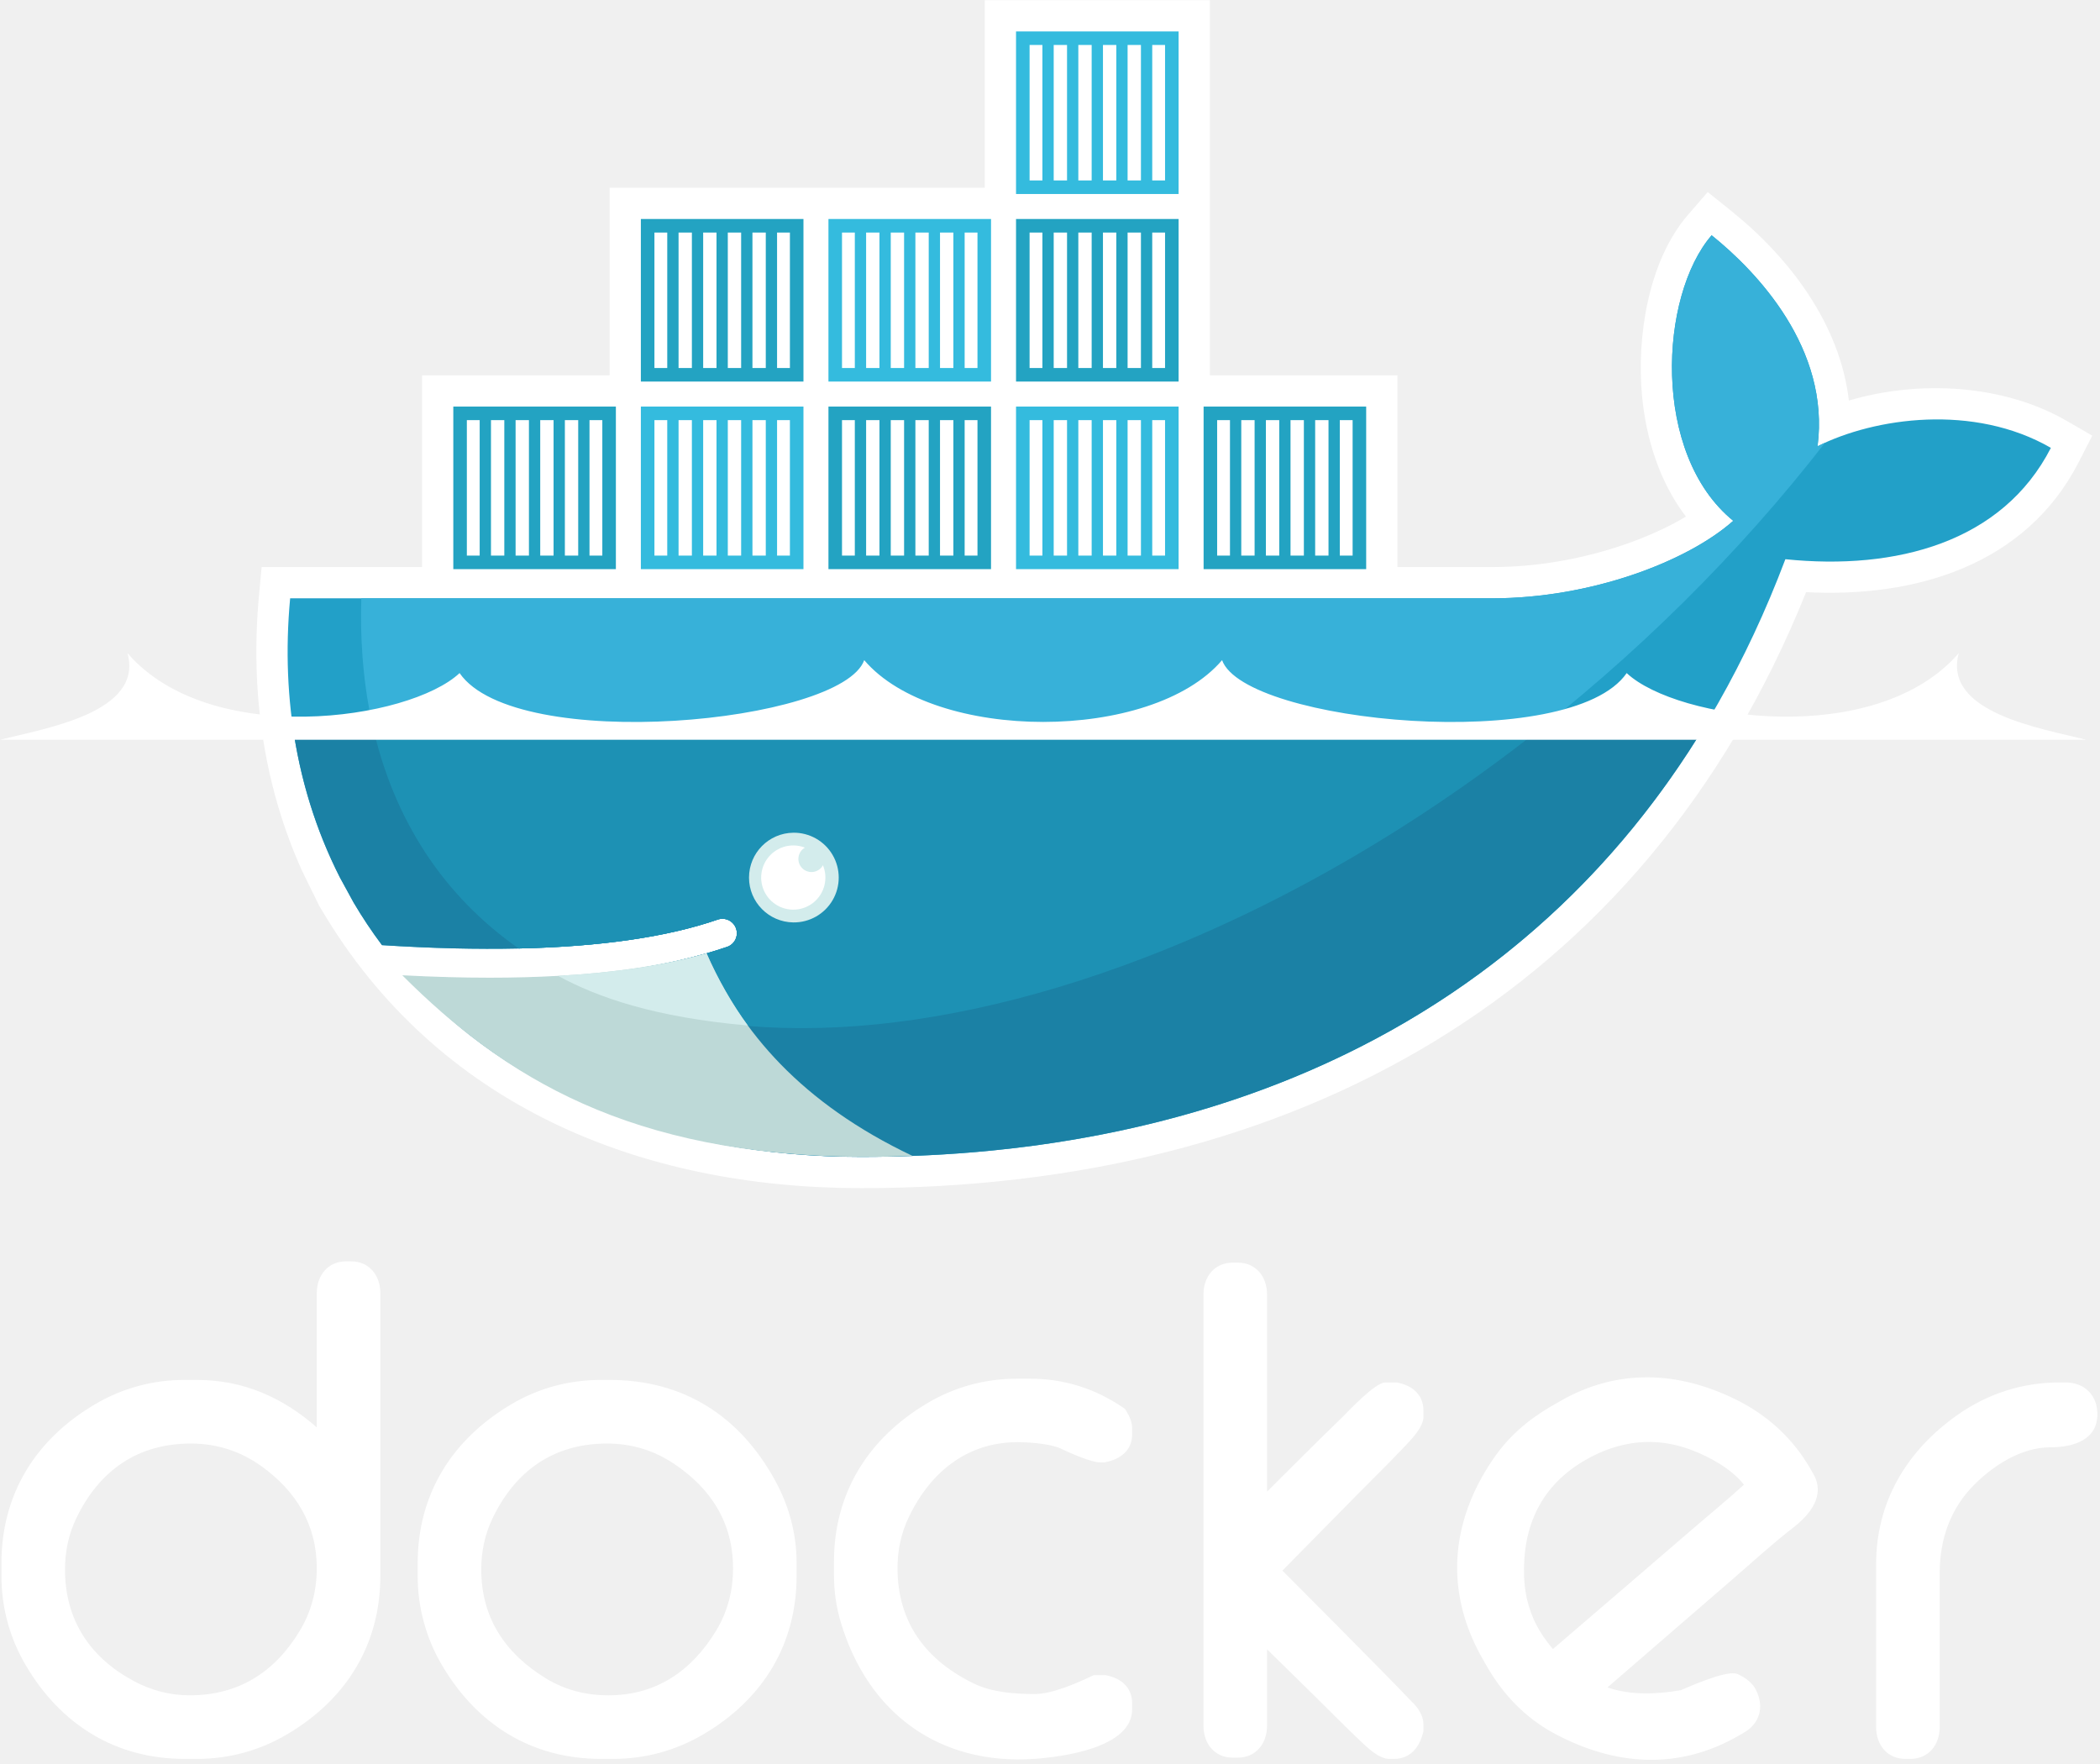
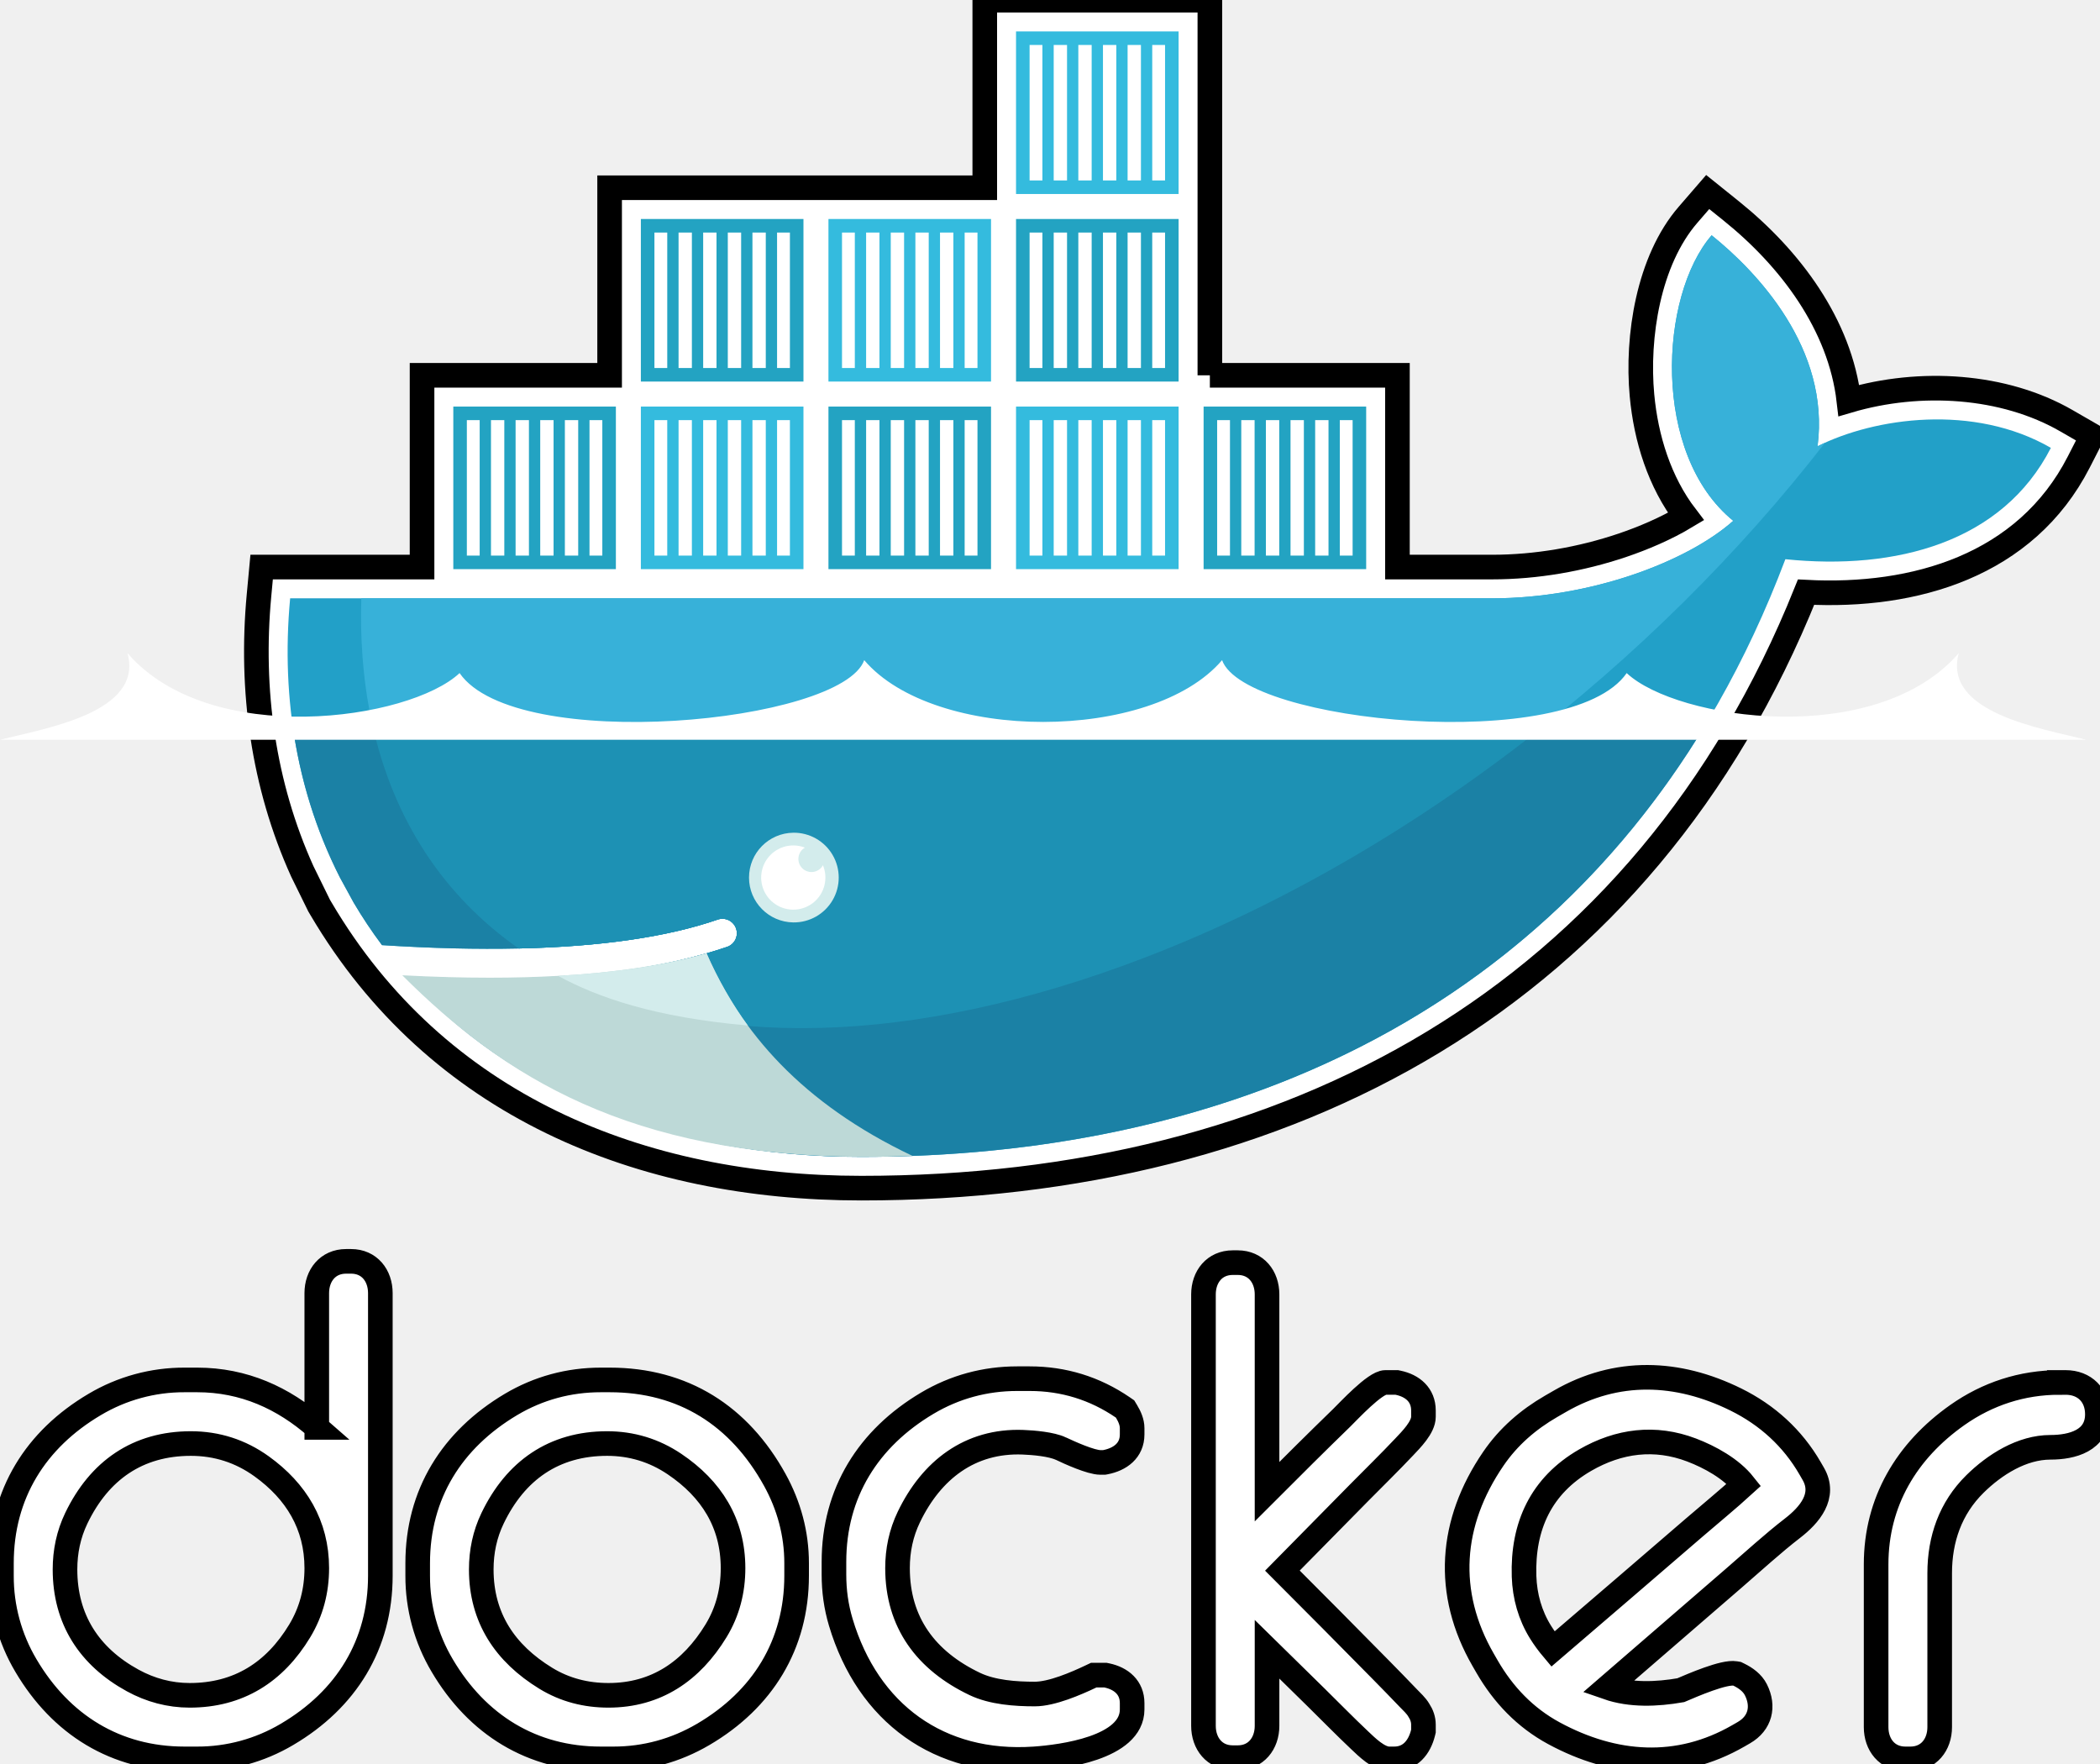
<svg xmlns="http://www.w3.org/2000/svg" width="2500" height="2100" viewBox="0 0 256 215">
  <g fill="none" fill-rule="evenodd">
-     <path d="M38.617 173.984v-16.362c0-2.15 1.344-3.877 3.57-3.877h.616c2.225 0 3.563 1.729 3.563 3.877v34.447c0 8.4-4.15 15.084-11.382 19.342a21.374 21.374 0 0 1-10.945 2.985h-1.537c-8.402 0-15.077-4.153-19.342-11.38a21.314 21.314 0 0 1-2.984-10.947v-1.535c0-8.403 4.152-15.083 11.378-19.349a21.298 21.298 0 0 1 10.948-2.985h1.537c5.686 0 10.51 2.204 14.578 5.784zM7.924 191.3c0 6.068 2.941 10.63 8.258 13.54 2.15 1.176 4.484 1.808 6.937 1.808 5.956 0 10.374-2.81 13.421-7.857 1.417-2.348 2.077-4.917 2.077-7.648 0-5.26-2.49-9.365-6.729-12.414-2.57-1.848-5.463-2.775-8.618-2.775-6.492 0-11.164 3.28-13.968 9.106-.946 1.97-1.378 4.061-1.378 6.24zm65.324-23.1h1.074c8.978 0 15.806 4.355 20.133 12.192 1.73 3.135 2.656 6.557 2.656 10.142v1.535c0 8.4-4.142 15.093-11.385 19.343-3.353 1.967-7.057 2.984-10.943 2.984h-1.535c-8.402 0-15.079-4.153-19.342-11.38a21.316 21.316 0 0 1-2.987-10.947v-1.535c0-8.404 4.169-15.062 11.377-19.347 3.351-1.991 7.058-2.987 10.952-2.987zm-14.58 23.1c0 5.89 2.89 10.223 7.865 13.27 2.336 1.43 4.909 2.078 7.638 2.078 5.82 0 10.122-2.951 13.116-7.863 1.428-2.342 2.074-4.915 2.074-7.642 0-5.477-2.638-9.661-7.148-12.693-2.471-1.663-5.222-2.496-8.198-2.496-6.492 0-11.164 3.28-13.967 9.106-.948 1.97-1.38 4.061-1.38 6.24zm70.656-14.727c-1.17-.548-3.36-.73-4.624-.778-6.474-.244-11.158 3.402-13.906 9.113-.949 1.97-1.382 4.055-1.382 6.235 0 6.637 3.485 11.284 9.409 14.117 2.164 1.034 4.958 1.23 7.323 1.23 2.08 0 5.02-1.274 6.866-2.151l.32-.152h1.433l.158.032c1.762.367 3.092 1.484 3.092 3.38v.767c0 4.718-8.622 5.798-11.912 6.028-11.61.803-20.293-5.573-23.603-16.647-.575-1.923-.834-3.833-.834-5.837v-1.533c0-8.403 4.17-15.059 11.377-19.34 3.351-1.99 7.057-2.99 10.95-2.99h1.536c4.13 0 7.934 1.173 11.344 3.502l.28.194.177.292c.368.61.685 1.316.685 2.042v.767c0 1.978-1.48 3.042-3.266 3.386l-.148.026h-.458c-1.156 0-3.785-1.197-4.817-1.683zm25.134 5.247c3.01-3.014 6.03-6.022 9.085-8.986.851-.827 4.074-4.327 5.343-4.327h1.388l.158.033c1.768.367 3.092 1.486 3.092 3.386v.766c0 1.296-1.518 2.802-2.355 3.689-1.78 1.887-3.654 3.712-5.476 5.56l-9.362 9.504c4.031 4.04 8.058 8.083 12.056 12.154a313.304 313.304 0 0 1 3.301 3.396c.385.405.953.909 1.276 1.47.347.526.56 1.119.56 1.752v.8l-.045.185c-.435 1.768-1.557 3.194-3.516 3.194h-.617c-1.282 0-2.73-1.45-3.608-2.279-1.81-1.706-3.557-3.5-5.331-5.243l-5.949-5.84v9.334c0 2.15-1.346 3.878-3.569 3.878h-.61c-2.226 0-3.57-1.728-3.57-3.878v-52.596c0-2.15 1.345-3.87 3.57-3.87h.61c2.223 0 3.569 1.72 3.569 3.87v24.048zm96.577-13.313h.77c2.324 0 3.875 1.566 3.875 3.877 0 3.208-3.067 4.029-5.72 4.029-3.48 0-6.803 2.107-9.202 4.47-2.991 2.949-4.3 6.726-4.3 10.878v18.759c0 2.15-1.343 3.876-3.57 3.876h-.612c-2.227 0-3.569-1.725-3.569-3.876v-19.836c0-7.617 3.708-13.835 9.89-18.196 3.691-2.605 7.919-3.98 12.438-3.98zm-55.074 37.176c2.82.985 6.035.844 8.928.34 1.48-.629 5.264-2.28 6.656-2.038l.217.037.2.098c.85.412 1.661.995 2.095 1.86 1.014 2.027.527 4.065-1.465 5.216l-.663.383c-7.35 4.242-15.168 3.654-22.495-.308-3.503-1.894-6.183-4.705-8.16-8.132l-.462-.801c-4.719-8.172-4.082-16.768 1.24-24.539 1.837-2.686 4.238-4.761 7.045-6.384l1.062-.613c6.922-3.996 14.341-3.722 21.45-.215 3.823 1.886 6.92 4.697 9.054 8.394l.384.666c1.55 2.686-.458 5.026-2.531 6.626-2.406 1.856-4.835 4.09-7.141 6.08-5.142 4.439-10.276 8.888-15.414 13.33zm-6.655-4.674c5.75-4.93 11.502-9.865 17.237-14.816 1.96-1.69 4.109-3.444 6.053-5.221-1.56-1.966-4.166-3.383-6.38-4.228-4.47-1.703-8.877-1.131-12.976 1.235-5.365 3.098-7.65 8.031-7.45 14.17.08 2.418.73 4.748 2.013 6.805.452.725.957 1.406 1.503 2.055zM147.488 45.732h22.866v23.375h11.561c5.34 0 10.831-.951 15.887-2.664 2.485-.843 5.273-2.015 7.724-3.49-3.228-4.214-4.876-9.535-5.36-14.78-.66-7.135.78-16.421 5.608-22.005l2.404-2.78 2.864 2.303c7.211 5.793 13.276 13.889 14.345 23.118 8.683-2.554 18.878-1.95 26.531 2.467l3.14 1.812-1.652 3.226C246.933 68.946 233.4 72.86 220.17 72.167c-19.797 49.309-62.898 72.653-115.157 72.653-27 0-51.77-10.093-65.876-34.047l-.231-.39-2.055-4.182c-4.768-10.544-6.352-22.095-5.278-33.637l.323-3.457H51.45V45.732h22.865V22.866h45.733V0h27.44v45.732" fill="#fff" />
+     <path d="M38.617 173.984v-16.362c0-2.15 1.344-3.877 3.57-3.877h.616c2.225 0 3.563 1.729 3.563 3.877v34.447c0 8.4-4.15 15.084-11.382 19.342a21.374 21.374 0 0 1-10.945 2.985h-1.537c-8.402 0-15.077-4.153-19.342-11.38a21.314 21.314 0 0 1-2.984-10.947v-1.535c0-8.403 4.152-15.083 11.378-19.349a21.298 21.298 0 0 1 10.948-2.985h1.537c5.686 0 10.51 2.204 14.578 5.784zM7.924 191.3c0 6.068 2.941 10.63 8.258 13.54 2.15 1.176 4.484 1.808 6.937 1.808 5.956 0 10.374-2.81 13.421-7.857 1.417-2.348 2.077-4.917 2.077-7.648 0-5.26-2.49-9.365-6.729-12.414-2.57-1.848-5.463-2.775-8.618-2.775-6.492 0-11.164 3.28-13.968 9.106-.946 1.97-1.378 4.061-1.378 6.24zm65.324-23.1h1.074c8.978 0 15.806 4.355 20.133 12.192 1.73 3.135 2.656 6.557 2.656 10.142v1.535c0 8.4-4.142 15.093-11.385 19.343-3.353 1.967-7.057 2.984-10.943 2.984h-1.535c-8.402 0-15.079-4.153-19.342-11.38a21.316 21.316 0 0 1-2.987-10.947v-1.535c0-8.404 4.169-15.062 11.377-19.347 3.351-1.991 7.058-2.987 10.952-2.987zm-14.58 23.1c0 5.89 2.89 10.223 7.865 13.27 2.336 1.43 4.909 2.078 7.638 2.078 5.82 0 10.122-2.951 13.116-7.863 1.428-2.342 2.074-4.915 2.074-7.642 0-5.477-2.638-9.661-7.148-12.693-2.471-1.663-5.222-2.496-8.198-2.496-6.492 0-11.164 3.28-13.967 9.106-.948 1.97-1.38 4.061-1.38 6.24zm70.656-14.727c-1.17-.548-3.36-.73-4.624-.778-6.474-.244-11.158 3.402-13.906 9.113-.949 1.97-1.382 4.055-1.382 6.235 0 6.637 3.485 11.284 9.409 14.117 2.164 1.034 4.958 1.23 7.323 1.23 2.08 0 5.02-1.274 6.866-2.151l.32-.152h1.433l.158.032c1.762.367 3.092 1.484 3.092 3.38v.767c0 4.718-8.622 5.798-11.912 6.028-11.61.803-20.293-5.573-23.603-16.647-.575-1.923-.834-3.833-.834-5.837v-1.533c0-8.403 4.17-15.059 11.377-19.34 3.351-1.99 7.057-2.99 10.95-2.99h1.536c4.13 0 7.934 1.173 11.344 3.502l.28.194.177.292c.368.61.685 1.316.685 2.042v.767c0 1.978-1.48 3.042-3.266 3.386l-.148.026h-.458c-1.156 0-3.785-1.197-4.817-1.683zm25.134 5.247c3.01-3.014 6.03-6.022 9.085-8.986.851-.827 4.074-4.327 5.343-4.327h1.388l.158.033c1.768.367 3.092 1.486 3.092 3.386v.766c0 1.296-1.518 2.802-2.355 3.689-1.78 1.887-3.654 3.712-5.476 5.56l-9.362 9.504c4.031 4.04 8.058 8.083 12.056 12.154a313.304 313.304 0 0 1 3.301 3.396c.385.405.953.909 1.276 1.47.347.526.56 1.119.56 1.752v.8l-.045.185c-.435 1.768-1.557 3.194-3.516 3.194h-.617c-1.282 0-2.73-1.45-3.608-2.279-1.81-1.706-3.557-3.5-5.331-5.243l-5.949-5.84v9.334c0 2.15-1.346 3.878-3.569 3.878h-.61c-2.226 0-3.57-1.728-3.57-3.878v-52.596c0-2.15 1.345-3.87 3.57-3.87h.61c2.223 0 3.569 1.72 3.569 3.87v24.048zm96.577-13.313h.77c2.324 0 3.875 1.566 3.875 3.877 0 3.208-3.067 4.029-5.72 4.029-3.48 0-6.803 2.107-9.202 4.47-2.991 2.949-4.3 6.726-4.3 10.878v18.759c0 2.15-1.343 3.876-3.57 3.876h-.612c-2.227 0-3.569-1.725-3.569-3.876v-19.836c0-7.617 3.708-13.835 9.89-18.196 3.691-2.605 7.919-3.98 12.438-3.98zm-55.074 37.176c2.82.985 6.035.844 8.928.34 1.48-.629 5.264-2.28 6.656-2.038l.217.037.2.098c.85.412 1.661.995 2.095 1.86 1.014 2.027.527 4.065-1.465 5.216l-.663.383c-7.35 4.242-15.168 3.654-22.495-.308-3.503-1.894-6.183-4.705-8.16-8.132l-.462-.801c-4.719-8.172-4.082-16.768 1.24-24.539 1.837-2.686 4.238-4.761 7.045-6.384l1.062-.613c6.922-3.996 14.341-3.722 21.45-.215 3.823 1.886 6.92 4.697 9.054 8.394l.384.666c1.55 2.686-.458 5.026-2.531 6.626-2.406 1.856-4.835 4.09-7.141 6.08-5.142 4.439-10.276 8.888-15.414 13.33zm-6.655-4.674c5.75-4.93 11.502-9.865 17.237-14.816 1.96-1.69 4.109-3.444 6.053-5.221-1.56-1.966-4.166-3.383-6.38-4.228-4.47-1.703-8.877-1.131-12.976 1.235-5.365 3.098-7.65 8.031-7.45 14.17.08 2.418.73 4.748 2.013 6.805.452.725.957 1.406 1.503 2.055zM147.488 45.732h22.866v23.375h11.561c5.34 0 10.831-.951 15.887-2.664 2.485-.843 5.273-2.015 7.724-3.49-3.228-4.214-4.876-9.535-5.36-14.78-.66-7.135.78-16.421 5.608-22.005l2.404-2.78 2.864 2.303c7.211 5.793 13.276 13.889 14.345 23.118 8.683-2.554 18.878-1.95 26.531 2.467l3.14 1.812-1.652 3.226C246.933 68.946 233.4 72.86 220.17 72.167c-19.797 49.309-62.898 72.653-115.157 72.653-27 0-51.77-10.093-65.876-34.047l-.231-.39-2.055-4.182c-4.768-10.544-6.352-22.095-5.278-33.637l.323-3.457H51.45V45.732h22.865V22.866h45.733V0h27.44v45.732" fill="#fff" stroke="#000" stroke-width="3" />
    <path d="M221.57 54.38c1.533-11.916-7.384-21.275-12.914-25.719-6.373 7.368-7.363 26.678 2.635 34.808-5.58 4.956-17.337 9.448-29.376 9.448H35.37c-1.17 12.567 1.036 24.14 6.075 34.045l1.667 3.05a56.536 56.536 0 0 0 3.455 5.184c6.025.387 11.58.52 16.662.408h.002c9.987-.22 18.136-1.4 24.312-3.54a1.761 1.761 0 0 1 1.153 3.326c-.822.286-1.678.552-2.562.805h-.003c-4.863 1.389-10.078 2.323-16.806 2.738.4.007-.416.06-.418.06-.229.015-.517.048-.747.06-2.648.149-5.506.18-8.428.18-3.196 0-6.343-.06-9.862-.24l-.09.06c12.21 13.724 31.302 21.955 55.234 21.955 50.648 0 93.608-22.452 112.632-72.857 13.496 1.385 26.467-2.057 32.367-13.575-9.398-5.423-21.484-3.694-28.443-.196" fill="#22A0C8" />
    <path d="M221.57 54.38c1.533-11.916-7.384-21.275-12.914-25.719-6.373 7.368-7.363 26.678 2.635 34.808-5.58 4.956-17.337 9.448-29.376 9.448H44.048c-.598 19.246 6.544 33.855 19.18 42.687h.003c9.987-.22 18.136-1.4 24.312-3.54a1.761 1.761 0 0 1 1.153 3.326c-.822.286-1.678.552-2.562.805h-.003c-4.863 1.389-10.526 2.443-17.254 2.858-.002 0-.163-.155-.165-.155 17.237 8.842 42.23 8.81 70.885-2.197 32.13-12.344 62.029-35.86 82.89-62.757-.314.142-.62.287-.917.436" fill="#37B1D9" />
    <path d="M35.645 88.186c.91 6.732 2.88 13.035 5.8 18.776l1.667 3.05a56.432 56.432 0 0 0 3.455 5.184c6.026.387 11.581.52 16.664.408 9.987-.22 18.136-1.4 24.312-3.54a1.761 1.761 0 0 1 1.153 3.326c-.822.286-1.678.552-2.562.805h-.003c-4.863 1.389-10.496 2.383-17.224 2.799-.231.014-.634.017-.867.03-2.646.148-5.475.239-8.398.239-3.195 0-6.463-.061-9.98-.24 12.21 13.724 31.42 21.985 55.352 21.985 43.36 0 81.084-16.458 102.979-52.822H35.645" fill="#1B81A5" />
    <path d="M45.367 88.186c2.592 11.82 8.821 21.099 17.864 27.418 9.987-.22 18.136-1.4 24.312-3.54a1.761 1.761 0 0 1 1.153 3.326c-.822.286-1.678.552-2.562.805h-.003c-4.863 1.389-10.615 2.383-17.344 2.799 17.236 8.84 42.157 8.713 70.81-2.293 17.334-6.66 34.017-16.574 48.984-28.515H45.367" fill="#1D91B4" />
    <path d="M55.26 49.543h19.818v19.818H55.26V49.543zm1.651 1.652h1.564V67.71h-1.564V51.195zm2.94 0h1.627V67.71h-1.626V51.195zm3.002 0h1.627V67.71h-1.627V51.195zm3.004 0h1.626V67.71h-1.626V51.195zm3.003 0h1.626V67.71H68.86V51.195zm3.002 0h1.565V67.71h-1.565V51.195zM78.126 26.677h19.819v19.817h-19.82V26.677zm1.652 1.652h1.563v16.514h-1.563V28.329zm2.94 0h1.626v16.514h-1.625V28.329zm3.002 0h1.626v16.514H85.72V28.329zm3.003 0h1.626v16.514h-1.626V28.329zm3.003 0h1.627v16.514h-1.627V28.329zm3.002 0h1.566v16.514h-1.566V28.329z" fill="#23A3C2" />
    <path d="M78.126 49.543h19.819v19.818h-19.82V49.543zm1.652 1.652h1.563V67.71h-1.563V51.195zm2.94 0h1.626V67.71h-1.625V51.195zm3.002 0h1.626V67.71H85.72V51.195zm3.003 0h1.626V67.71h-1.626V51.195zm3.003 0h1.627V67.71h-1.627V51.195zm3.002 0h1.566V67.71h-1.566V51.195z" fill="#34BBDE" />
    <path d="M100.993 49.543h19.818v19.818h-19.818V49.543zm1.651 1.652h1.563V67.71h-1.563V51.195zm2.94 0h1.626V67.71h-1.626V51.195zm3.003 0h1.626V67.71h-1.626V51.195zm3.003 0h1.626V67.71h-1.626V51.195zm3.002 0h1.628V67.71h-1.628V51.195zm3.003 0h1.564V67.71h-1.564V51.195z" fill="#23A3C2" />
    <path d="M100.993 26.677h19.818v19.817h-19.818V26.677zm1.651 1.652h1.563v16.514h-1.563V28.329zm2.94 0h1.626v16.514h-1.626V28.329zm3.003 0h1.626v16.514h-1.626V28.329zm3.003 0h1.626v16.514h-1.626V28.329zm3.002 0h1.628v16.514h-1.628V28.329zm3.003 0h1.564v16.514h-1.564V28.329zM123.859 49.543h19.818v19.818h-19.818V49.543zm1.652 1.652h1.563V67.71h-1.563V51.195zm2.94 0h1.626V67.71h-1.626V51.195zm3.002 0h1.626V67.71h-1.626V51.195zm3.003 0h1.627V67.71h-1.627V51.195zm3.003 0h1.627V67.71h-1.627V51.195zm3.003 0h1.564V67.71h-1.564V51.195z" fill="#34BBDE" />
    <path d="M123.859 26.677h19.818v19.817h-19.818V26.677zm1.652 1.652h1.563v16.514h-1.563V28.329zm2.94 0h1.626v16.514h-1.626V28.329zm3.002 0h1.626v16.514h-1.626V28.329zm3.003 0h1.627v16.514h-1.627V28.329zm3.003 0h1.627v16.514h-1.627V28.329zm3.003 0h1.564v16.514h-1.564V28.329z" fill="#23A3C2" />
    <path d="M123.859 3.81h19.818V23.63h-19.818V3.81zm1.652 1.651h1.563v16.516h-1.563V5.46zm2.94 0h1.626v16.516h-1.626V5.46zm3.002 0h1.626v16.516h-1.626V5.46zm3.003 0h1.627v16.516h-1.627V5.46zm3.003 0h1.627v16.516h-1.627V5.46zm3.003 0h1.564v16.516h-1.564V5.46z" fill="#34BBDE" />
    <path d="M146.725 49.543h19.818v19.818h-19.818V49.543zm1.65 1.652h1.565V67.71h-1.564V51.195zm2.94 0h1.627V67.71h-1.626V51.195zm3.004 0h1.627V67.71h-1.627V51.195zm3.002 0h1.627V67.71h-1.627V51.195zm3.004 0h1.626V67.71h-1.626V51.195zm3.002 0h1.564V67.71h-1.564V51.195z" fill="#23A3C2" />
    <path d="M96.704 101.492a5.468 5.468 0 1 1-.002 10.935 5.468 5.468 0 0 1 .002-10.935" fill="#D3ECEC" />
    <path d="M96.704 103.043c.5 0 .977.094 1.417.265a1.598 1.598 0 0 0 .798 2.98c.605 0 1.13-.335 1.402-.831a3.915 3.915 0 1 1-3.617-2.414M0 90.162h254.327c-5.537-1.404-17.52-3.302-15.544-10.56-10.07 11.652-34.353 8.175-40.482 2.43-6.824 9.898-46.554 6.135-49.325-1.576-8.556 10.041-35.067 10.041-43.623 0-2.773 7.711-42.502 11.474-49.327 1.575-6.128 5.746-30.41 9.223-40.48-2.428C17.522 86.86 5.539 88.758 0 90.163" fill="#fff" />
    <path d="M111.237 140.89c-13.54-6.425-20.971-15.16-25.106-24.694-5.03 1.435-11.075 2.353-18.1 2.747-2.646.148-5.43.224-8.35.224-3.368 0-6.917-.1-10.643-.297 12.417 12.41 27.692 21.964 55.976 22.138 2.088 0 4.16-.04 6.223-.118" fill="#BDD9D7" />
    <path d="M91.16 124.994c-1.873-2.543-3.69-5.739-5.026-8.8-5.03 1.437-11.077 2.355-18.103 2.75 4.826 2.619 11.727 5.046 23.13 6.05" fill="#D3ECEC" />
  </g>
</svg>
